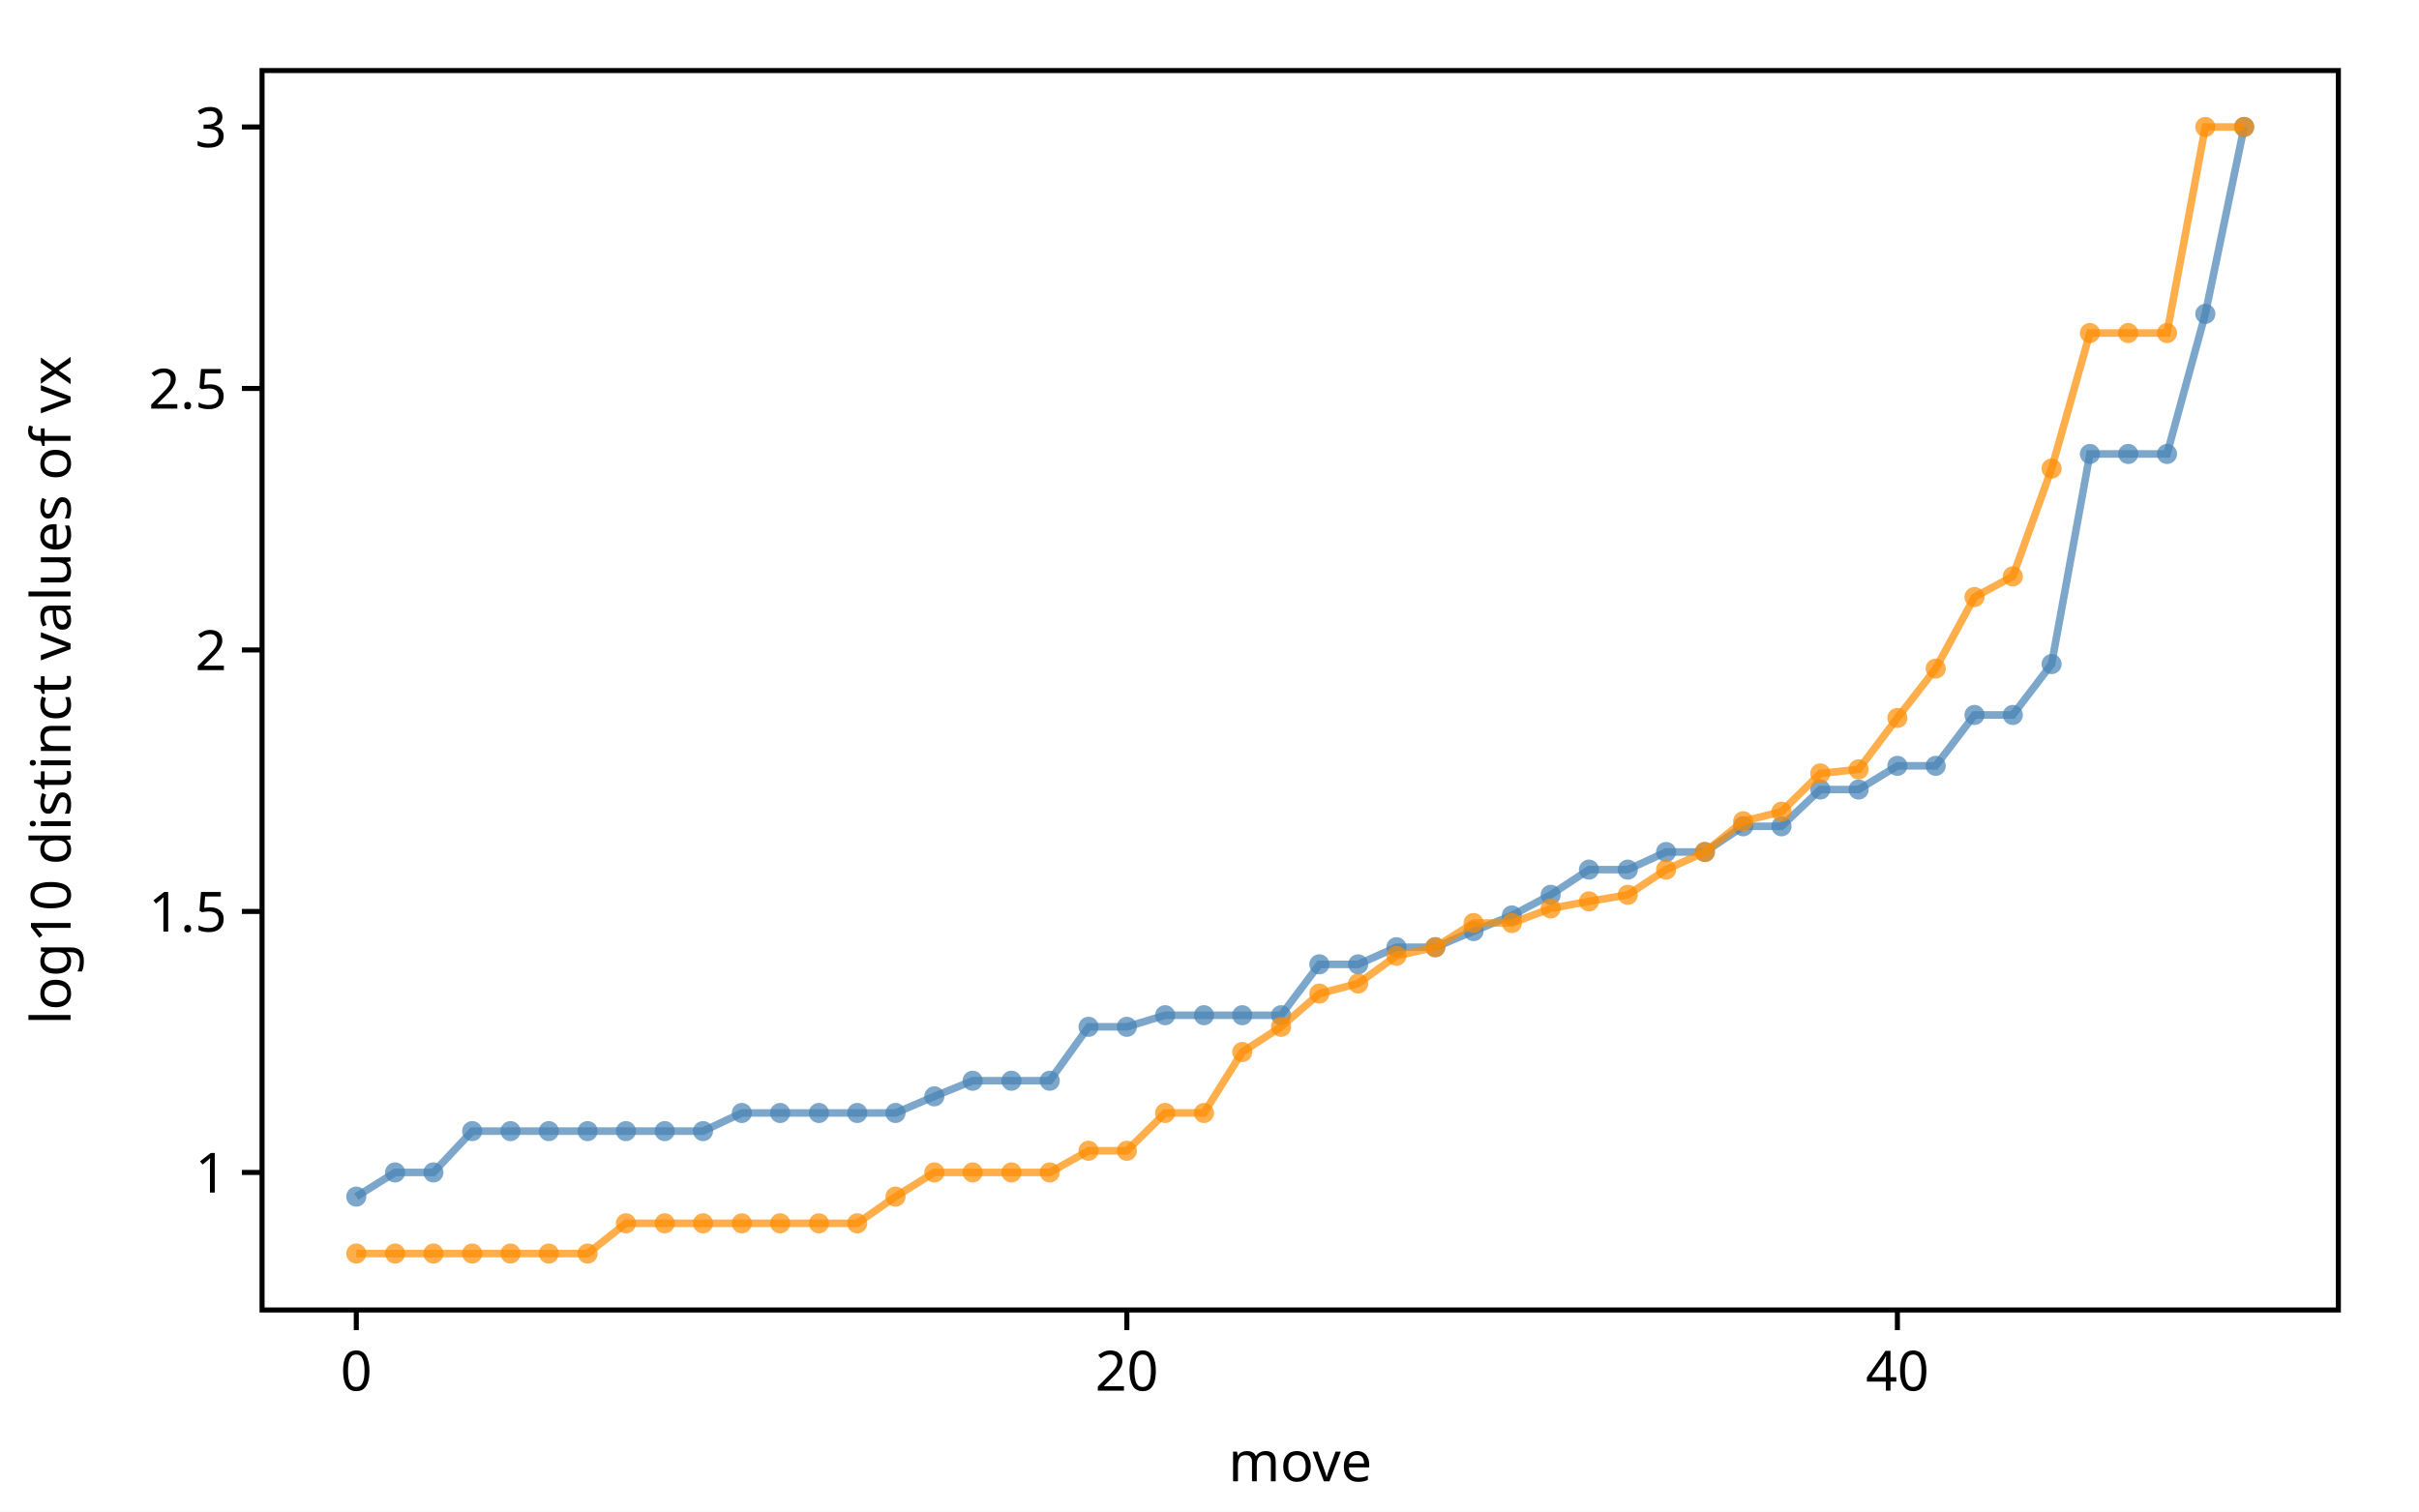
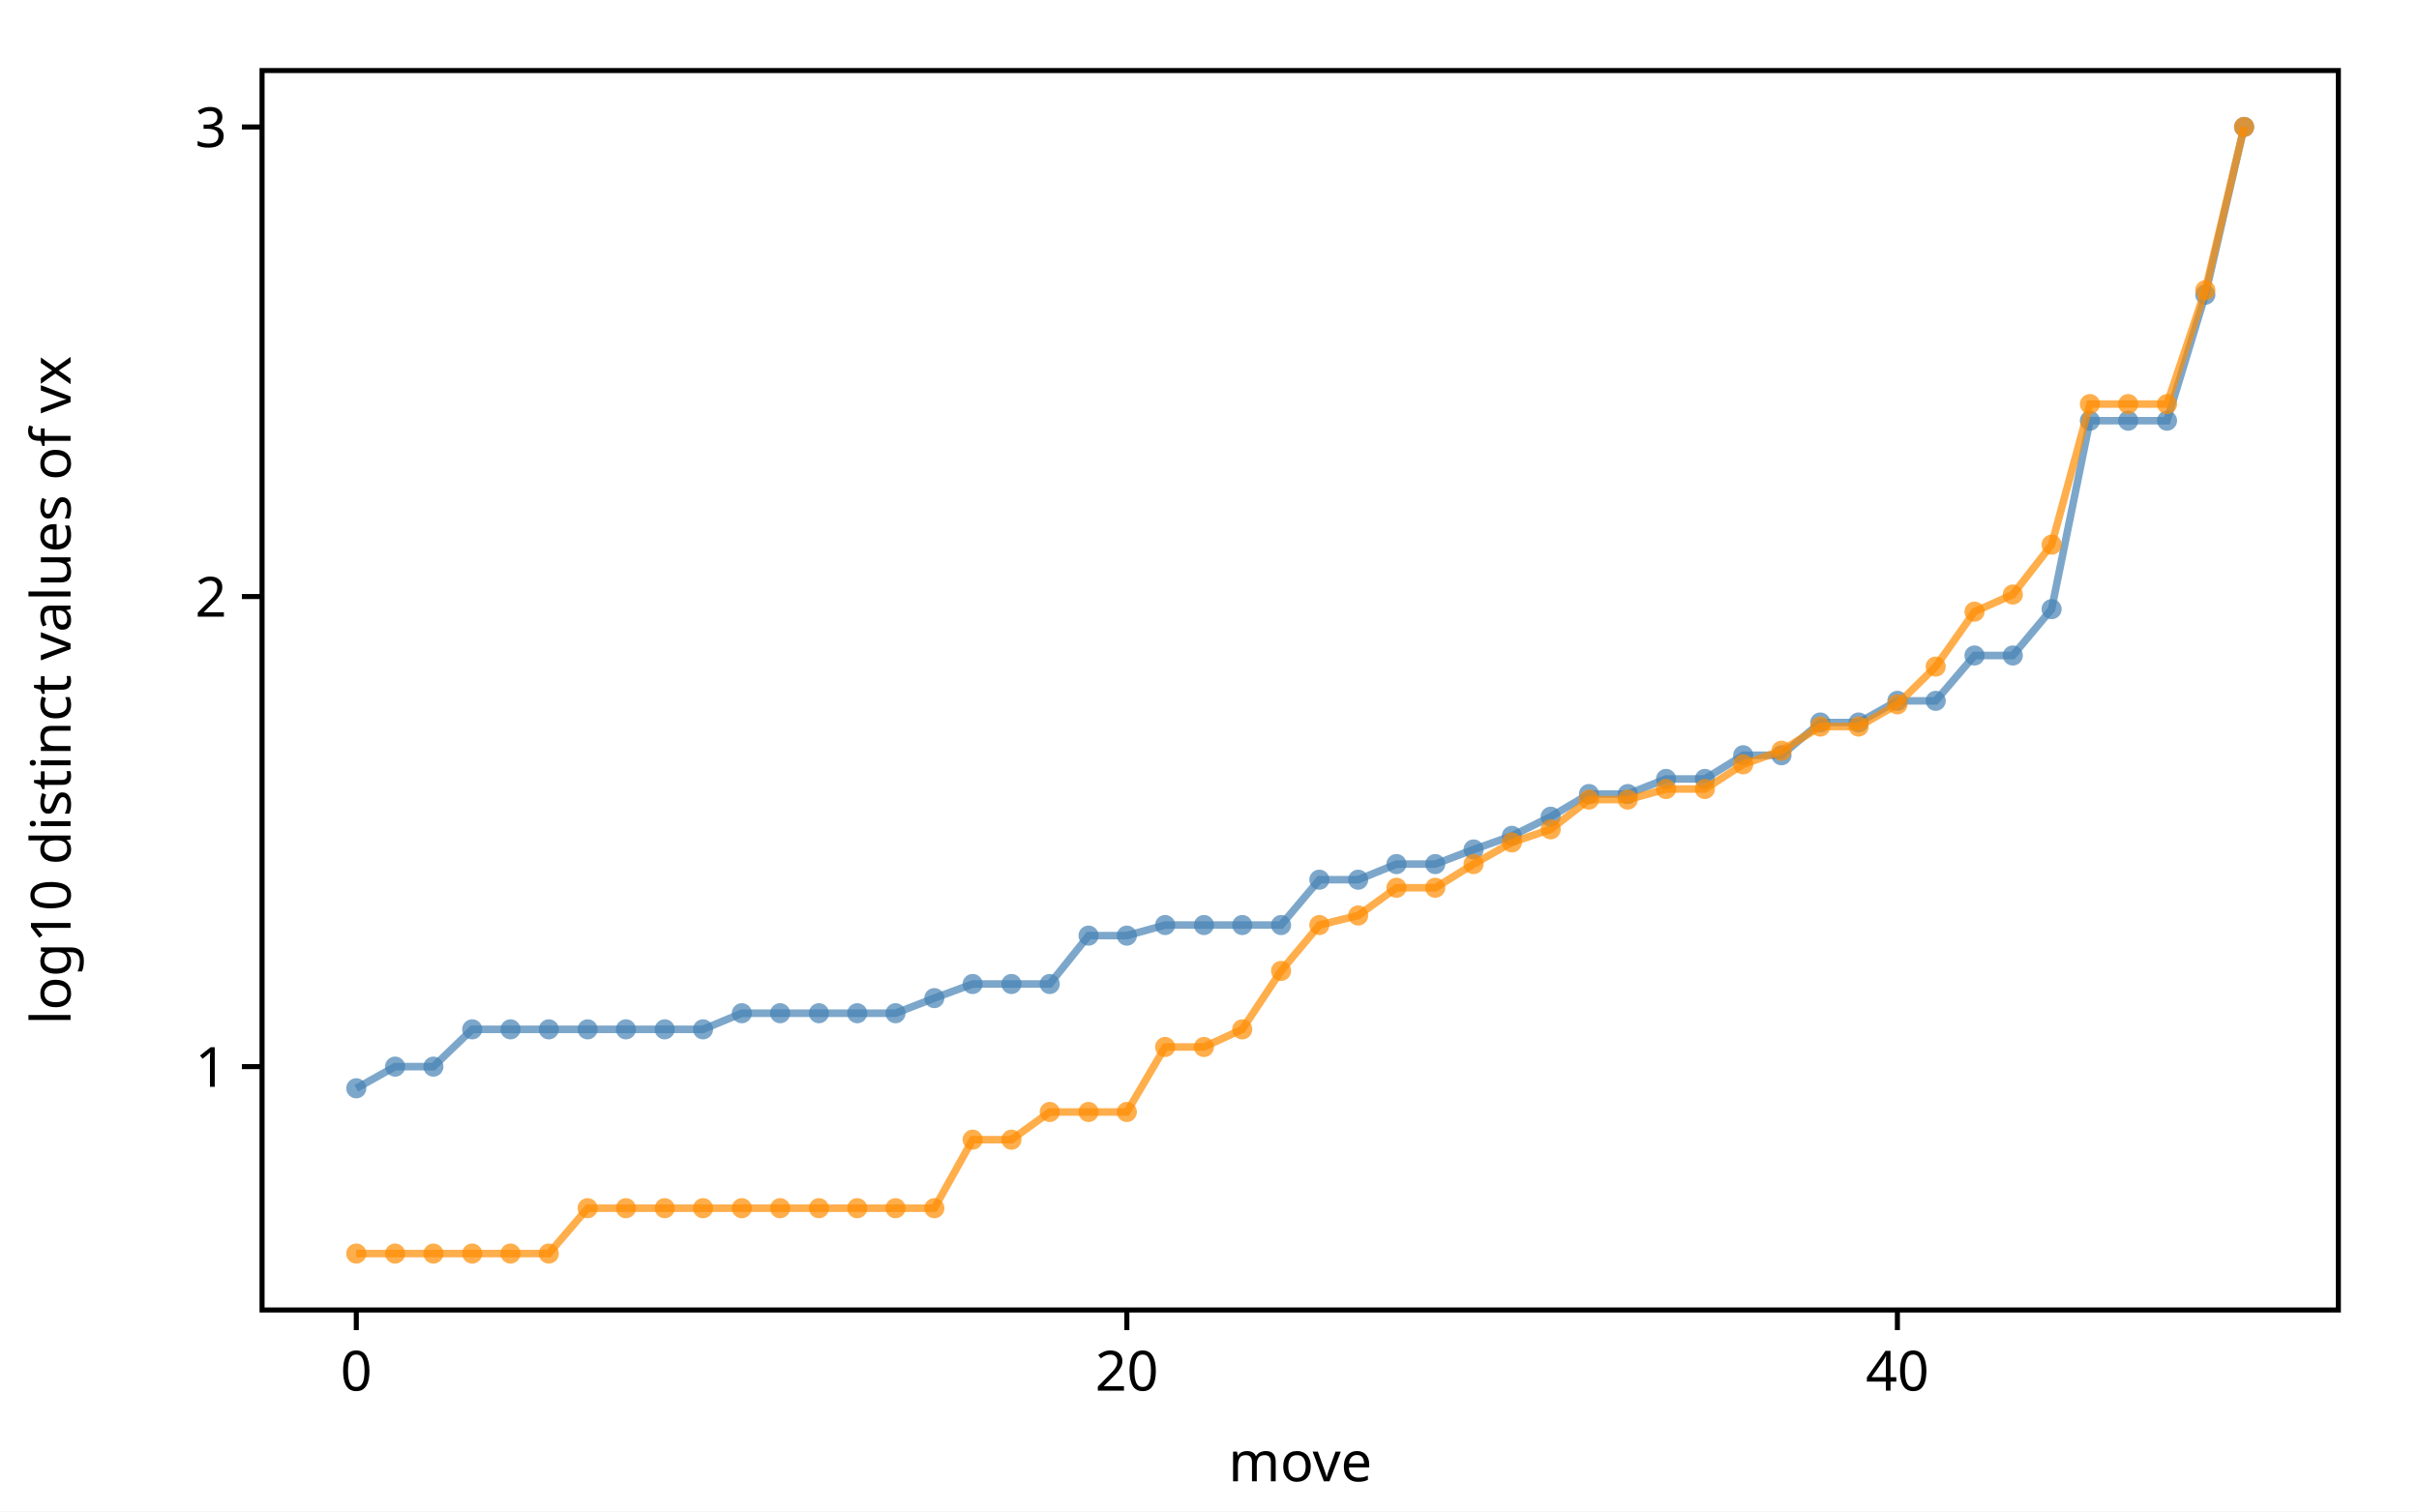
<svg xmlns="http://www.w3.org/2000/svg" width="480" height="300" viewBox="0 0 480 300" font-family="sans-serif" font-size="11">
  <rect width="100%" height="100%" fill="white" />
  <g>
    <line x1="70.7" y1="260.0" x2="70.7" y2="264.0" stroke="black" />
    <text x="70.7" y="276.0" text-anchor="middle">0</text>
  </g>
  <g>
    <line x1="223.6" y1="260.0" x2="223.6" y2="264.0" stroke="black" />
    <text x="223.6" y="276.0" text-anchor="middle">20</text>
  </g>
  <g>
    <line x1="376.5" y1="260.0" x2="376.5" y2="264.0" stroke="black" />
    <text x="376.5" y="276.0" text-anchor="middle">40</text>
  </g>
  <g>
-     <line x1="48.0" y1="232.7" x2="52" y2="232.7" stroke="black" />
-     <text x="45.0" y="236.7" text-anchor="end">1</text>
+     <line x1="48.0" y1="211.7" x2="52" y2="211.7" stroke="black" />
+     <text x="45.0" y="215.7" text-anchor="end">1</text>
  </g>
  <g>
-     <line x1="48.0" y1="180.9" x2="52" y2="180.9" stroke="black" />
-     <text x="45.0" y="184.9" text-anchor="end">1.5</text>
-   </g>
-   <g>
-     <line x1="48.0" y1="129.0" x2="52" y2="129.0" stroke="black" />
-     <text x="45.0" y="133.0" text-anchor="end">2</text>
-   </g>
-   <g>
-     <line x1="48.0" y1="77.1" x2="52" y2="77.1" stroke="black" />
-     <text x="45.0" y="81.1" text-anchor="end">2.5</text>
+     <line x1="48.0" y1="118.4" x2="52" y2="118.4" stroke="black" />
+     <text x="45.0" y="122.4" text-anchor="end">2</text>
  </g>
  <g>
    <line x1="48.0" y1="25.2" x2="52" y2="25.2" stroke="black" />
    <text x="45.0" y="29.2" text-anchor="end">3</text>
  </g>
  <rect x="52" y="14" width="412" height="246" fill="none" stroke="black" />
  <text x="258.0" y="294" text-anchor="middle">move</text>
  <text transform="translate(14 137.0) rotate(-90)" text-anchor="middle">log10 distinct values of vx</text>
  <clipPath id="paths-box">
    <rect x="52.0" y="14.0" width="412.0" height="246.0" />
  </clipPath>
  <g clip-path="url(#paths-box)">
-     <polyline fill="none" stroke="steelblue" stroke-opacity="0.7" stroke-width="1.5" points="70.7,237.5 78.4,232.7 86.0,232.7 93.7,224.5 101.3,224.5 108.9,224.5 116.6,224.5 124.2,224.5 131.9,224.5 139.5,224.5 147.2,220.9 154.8,220.9 162.5,220.9 170.1,220.9 177.7,220.9 185.4,217.6 193.0,214.5 200.7,214.5 208.3,214.5 216.0,203.8 223.6,203.8 231.2,201.5 238.9,201.5 246.5,201.5 254.2,201.5 261.8,191.4 269.5,191.4 277.1,188.0 284.8,188.0 292.4,184.8 300.0,181.7 307.7,177.6 315.3,172.6 323.0,172.6 330.6,169.1 338.3,169.1 345.9,164.0 353.5,164.0 361.2,156.7 368.8,156.7 376.5,152.0 384.1,152.0 391.8,141.9 399.4,141.9 407.1,131.8 414.7,90.1 422.3,90.1 430.0,90.1 437.6,62.3 445.3,25.2" />
-     <circle cx="70.7" cy="237.5" r="2" fill="steelblue" fill-opacity="0.7" />
-     <circle cx="78.4" cy="232.7" r="2" fill="steelblue" fill-opacity="0.7" />
-     <circle cx="86.0" cy="232.7" r="2" fill="steelblue" fill-opacity="0.7" />
-     <circle cx="93.7" cy="224.5" r="2" fill="steelblue" fill-opacity="0.7" />
-     <circle cx="101.3" cy="224.5" r="2" fill="steelblue" fill-opacity="0.7" />
-     <circle cx="108.9" cy="224.5" r="2" fill="steelblue" fill-opacity="0.7" />
-     <circle cx="116.6" cy="224.5" r="2" fill="steelblue" fill-opacity="0.7" />
-     <circle cx="124.2" cy="224.5" r="2" fill="steelblue" fill-opacity="0.7" />
-     <circle cx="131.9" cy="224.5" r="2" fill="steelblue" fill-opacity="0.7" />
-     <circle cx="139.5" cy="224.5" r="2" fill="steelblue" fill-opacity="0.7" />
-     <circle cx="147.2" cy="220.9" r="2" fill="steelblue" fill-opacity="0.7" />
-     <circle cx="154.8" cy="220.9" r="2" fill="steelblue" fill-opacity="0.7" />
-     <circle cx="162.5" cy="220.9" r="2" fill="steelblue" fill-opacity="0.7" />
-     <circle cx="170.1" cy="220.9" r="2" fill="steelblue" fill-opacity="0.7" />
-     <circle cx="177.7" cy="220.9" r="2" fill="steelblue" fill-opacity="0.7" />
-     <circle cx="185.4" cy="217.6" r="2" fill="steelblue" fill-opacity="0.7" />
-     <circle cx="193.0" cy="214.5" r="2" fill="steelblue" fill-opacity="0.7" />
-     <circle cx="200.7" cy="214.5" r="2" fill="steelblue" fill-opacity="0.7" />
-     <circle cx="208.3" cy="214.5" r="2" fill="steelblue" fill-opacity="0.7" />
-     <circle cx="216.0" cy="203.8" r="2" fill="steelblue" fill-opacity="0.7" />
-     <circle cx="223.6" cy="203.8" r="2" fill="steelblue" fill-opacity="0.7" />
-     <circle cx="231.2" cy="201.5" r="2" fill="steelblue" fill-opacity="0.7" />
-     <circle cx="238.9" cy="201.5" r="2" fill="steelblue" fill-opacity="0.7" />
-     <circle cx="246.5" cy="201.5" r="2" fill="steelblue" fill-opacity="0.7" />
-     <circle cx="254.2" cy="201.5" r="2" fill="steelblue" fill-opacity="0.7" />
-     <circle cx="261.8" cy="191.4" r="2" fill="steelblue" fill-opacity="0.7" />
-     <circle cx="269.5" cy="191.4" r="2" fill="steelblue" fill-opacity="0.7" />
-     <circle cx="277.1" cy="188.0" r="2" fill="steelblue" fill-opacity="0.7" />
-     <circle cx="284.8" cy="188.0" r="2" fill="steelblue" fill-opacity="0.7" />
-     <circle cx="292.4" cy="184.8" r="2" fill="steelblue" fill-opacity="0.7" />
-     <circle cx="300.0" cy="181.7" r="2" fill="steelblue" fill-opacity="0.7" />
-     <circle cx="307.7" cy="177.6" r="2" fill="steelblue" fill-opacity="0.7" />
-     <circle cx="315.3" cy="172.6" r="2" fill="steelblue" fill-opacity="0.7" />
-     <circle cx="323.0" cy="172.6" r="2" fill="steelblue" fill-opacity="0.7" />
-     <circle cx="330.6" cy="169.1" r="2" fill="steelblue" fill-opacity="0.7" />
-     <circle cx="338.3" cy="169.1" r="2" fill="steelblue" fill-opacity="0.7" />
-     <circle cx="345.9" cy="164.0" r="2" fill="steelblue" fill-opacity="0.7" />
-     <circle cx="353.5" cy="164.0" r="2" fill="steelblue" fill-opacity="0.7" />
-     <circle cx="361.2" cy="156.7" r="2" fill="steelblue" fill-opacity="0.7" />
-     <circle cx="368.8" cy="156.7" r="2" fill="steelblue" fill-opacity="0.7" />
-     <circle cx="376.5" cy="152.0" r="2" fill="steelblue" fill-opacity="0.7" />
-     <circle cx="384.1" cy="152.0" r="2" fill="steelblue" fill-opacity="0.7" />
-     <circle cx="391.8" cy="141.9" r="2" fill="steelblue" fill-opacity="0.7" />
-     <circle cx="399.4" cy="141.9" r="2" fill="steelblue" fill-opacity="0.7" />
-     <circle cx="407.1" cy="131.8" r="2" fill="steelblue" fill-opacity="0.7" />
-     <circle cx="414.7" cy="90.1" r="2" fill="steelblue" fill-opacity="0.7" />
-     <circle cx="422.3" cy="90.1" r="2" fill="steelblue" fill-opacity="0.7" />
-     <circle cx="430.0" cy="90.1" r="2" fill="steelblue" fill-opacity="0.7" />
-     <circle cx="437.6" cy="62.3" r="2" fill="steelblue" fill-opacity="0.7" />
+     <polyline fill="none" stroke="steelblue" stroke-opacity="0.7" stroke-width="1.5" points="70.7,216.0 78.4,211.7 86.0,211.7 93.7,204.3 101.3,204.3 108.9,204.3 116.6,204.3 124.2,204.3 131.9,204.3 139.5,204.3 147.2,201.1 154.8,201.1 162.5,201.1 170.1,201.1 177.7,201.1 185.4,198.1 193.0,195.3 200.7,195.3 208.3,195.3 216.0,185.7 223.6,185.7 231.2,183.6 238.9,183.6 246.5,183.6 254.2,183.6 261.8,174.6 269.5,174.6 277.1,171.5 284.8,171.5 292.4,168.6 300.0,165.9 307.7,162.1 315.3,157.6 323.0,157.6 330.6,154.6 338.3,154.6 345.9,149.9 353.5,149.9 361.2,143.4 368.8,143.4 376.5,139.1 384.1,139.1 391.8,130.1 399.4,130.1 407.1,120.9 414.7,83.5 422.3,83.5 430.0,83.5 437.6,58.5 445.3,25.2" />
+     <circle cx="70.7" cy="216.0" r="2" fill="steelblue" fill-opacity="0.7" />
+     <circle cx="78.4" cy="211.7" r="2" fill="steelblue" fill-opacity="0.7" />
+     <circle cx="86.0" cy="211.7" r="2" fill="steelblue" fill-opacity="0.7" />
+     <circle cx="93.7" cy="204.3" r="2" fill="steelblue" fill-opacity="0.7" />
+     <circle cx="101.3" cy="204.3" r="2" fill="steelblue" fill-opacity="0.7" />
+     <circle cx="108.9" cy="204.3" r="2" fill="steelblue" fill-opacity="0.7" />
+     <circle cx="116.6" cy="204.3" r="2" fill="steelblue" fill-opacity="0.7" />
+     <circle cx="124.2" cy="204.3" r="2" fill="steelblue" fill-opacity="0.7" />
+     <circle cx="131.9" cy="204.3" r="2" fill="steelblue" fill-opacity="0.7" />
+     <circle cx="139.5" cy="204.3" r="2" fill="steelblue" fill-opacity="0.7" />
+     <circle cx="147.2" cy="201.1" r="2" fill="steelblue" fill-opacity="0.7" />
+     <circle cx="154.8" cy="201.1" r="2" fill="steelblue" fill-opacity="0.7" />
+     <circle cx="162.5" cy="201.1" r="2" fill="steelblue" fill-opacity="0.7" />
+     <circle cx="170.1" cy="201.1" r="2" fill="steelblue" fill-opacity="0.7" />
+     <circle cx="177.7" cy="201.1" r="2" fill="steelblue" fill-opacity="0.7" />
+     <circle cx="185.4" cy="198.1" r="2" fill="steelblue" fill-opacity="0.7" />
+     <circle cx="193.0" cy="195.3" r="2" fill="steelblue" fill-opacity="0.7" />
+     <circle cx="200.7" cy="195.3" r="2" fill="steelblue" fill-opacity="0.7" />
+     <circle cx="208.3" cy="195.3" r="2" fill="steelblue" fill-opacity="0.7" />
+     <circle cx="216.0" cy="185.7" r="2" fill="steelblue" fill-opacity="0.7" />
+     <circle cx="223.6" cy="185.7" r="2" fill="steelblue" fill-opacity="0.7" />
+     <circle cx="231.2" cy="183.6" r="2" fill="steelblue" fill-opacity="0.7" />
+     <circle cx="238.9" cy="183.6" r="2" fill="steelblue" fill-opacity="0.7" />
+     <circle cx="246.5" cy="183.6" r="2" fill="steelblue" fill-opacity="0.7" />
+     <circle cx="254.2" cy="183.6" r="2" fill="steelblue" fill-opacity="0.7" />
+     <circle cx="261.8" cy="174.6" r="2" fill="steelblue" fill-opacity="0.7" />
+     <circle cx="269.5" cy="174.6" r="2" fill="steelblue" fill-opacity="0.7" />
+     <circle cx="277.1" cy="171.5" r="2" fill="steelblue" fill-opacity="0.7" />
+     <circle cx="284.8" cy="171.5" r="2" fill="steelblue" fill-opacity="0.7" />
+     <circle cx="292.4" cy="168.6" r="2" fill="steelblue" fill-opacity="0.7" />
+     <circle cx="300.0" cy="165.9" r="2" fill="steelblue" fill-opacity="0.7" />
+     <circle cx="307.7" cy="162.1" r="2" fill="steelblue" fill-opacity="0.7" />
+     <circle cx="315.3" cy="157.6" r="2" fill="steelblue" fill-opacity="0.7" />
+     <circle cx="323.0" cy="157.6" r="2" fill="steelblue" fill-opacity="0.7" />
+     <circle cx="330.6" cy="154.6" r="2" fill="steelblue" fill-opacity="0.7" />
+     <circle cx="338.3" cy="154.6" r="2" fill="steelblue" fill-opacity="0.7" />
+     <circle cx="345.9" cy="149.9" r="2" fill="steelblue" fill-opacity="0.7" />
+     <circle cx="353.5" cy="149.9" r="2" fill="steelblue" fill-opacity="0.7" />
+     <circle cx="361.2" cy="143.4" r="2" fill="steelblue" fill-opacity="0.7" />
+     <circle cx="368.8" cy="143.4" r="2" fill="steelblue" fill-opacity="0.7" />
+     <circle cx="376.5" cy="139.1" r="2" fill="steelblue" fill-opacity="0.7" />
+     <circle cx="384.1" cy="139.1" r="2" fill="steelblue" fill-opacity="0.7" />
+     <circle cx="391.8" cy="130.1" r="2" fill="steelblue" fill-opacity="0.7" />
+     <circle cx="399.4" cy="130.1" r="2" fill="steelblue" fill-opacity="0.7" />
+     <circle cx="407.1" cy="120.9" r="2" fill="steelblue" fill-opacity="0.7" />
+     <circle cx="414.7" cy="83.5" r="2" fill="steelblue" fill-opacity="0.7" />
+     <circle cx="422.3" cy="83.5" r="2" fill="steelblue" fill-opacity="0.7" />
+     <circle cx="430.0" cy="83.5" r="2" fill="steelblue" fill-opacity="0.7" />
+     <circle cx="437.6" cy="58.5" r="2" fill="steelblue" fill-opacity="0.7" />
    <circle cx="445.3" cy="25.2" r="2" fill="steelblue" fill-opacity="0.7" />
-     <polyline fill="none" stroke="darkorange" stroke-opacity="0.7" stroke-width="1.5" points="70.7,248.8 78.4,248.8 86.0,248.8 93.7,248.8 101.3,248.8 108.9,248.8 116.6,248.8 124.2,242.8 131.9,242.8 139.5,242.8 147.2,242.8 154.8,242.8 162.5,242.8 170.1,242.8 177.7,237.5 185.4,232.7 193.0,232.7 200.7,232.7 208.3,232.7 216.0,228.4 223.6,228.4 231.2,220.9 238.9,220.9 246.5,208.8 254.2,203.8 261.8,197.2 269.5,195.2 277.1,189.7 284.8,188.0 292.4,183.2 300.0,183.2 307.7,180.3 315.3,178.9 323.0,177.6 330.6,172.6 338.3,169.1 345.9,163.0 353.5,161.1 361.2,153.5 368.8,152.7 376.5,142.5 384.1,132.7 391.8,118.5 399.4,114.4 407.1,93.0 414.7,66.1 422.3,66.1 430.0,66.1 437.6,25.2 445.3,25.2" />
+     <polyline fill="none" stroke="darkorange" stroke-opacity="0.7" stroke-width="1.5" points="70.7,248.8 78.4,248.8 86.0,248.8 93.7,248.8 101.3,248.8 108.9,248.8 116.6,239.8 124.2,239.8 131.9,239.8 139.5,239.8 147.2,239.8 154.8,239.8 162.5,239.8 170.1,239.8 177.7,239.8 185.4,239.8 193.0,226.2 200.7,226.2 208.3,220.7 216.0,220.7 223.6,220.7 231.2,207.8 238.9,207.8 246.5,204.3 254.2,192.7 261.8,183.6 269.5,181.7 277.1,176.2 284.8,176.2 292.4,171.5 300.0,167.2 307.7,164.6 315.3,158.7 323.0,158.7 330.6,156.6 338.3,156.6 345.9,151.7 353.5,149.0 361.2,144.2 368.8,144.2 376.5,139.8 384.1,132.3 391.8,121.4 399.4,118.0 407.1,108.1 414.7,80.2 422.3,80.2 430.0,80.2 437.6,57.6 445.3,25.2" />
    <circle cx="70.7" cy="248.8" r="2" fill="darkorange" fill-opacity="0.7" />
    <circle cx="78.4" cy="248.8" r="2" fill="darkorange" fill-opacity="0.7" />
    <circle cx="86.0" cy="248.8" r="2" fill="darkorange" fill-opacity="0.7" />
    <circle cx="93.7" cy="248.8" r="2" fill="darkorange" fill-opacity="0.7" />
    <circle cx="101.3" cy="248.8" r="2" fill="darkorange" fill-opacity="0.7" />
    <circle cx="108.9" cy="248.8" r="2" fill="darkorange" fill-opacity="0.7" />
-     <circle cx="116.6" cy="248.8" r="2" fill="darkorange" fill-opacity="0.7" />
-     <circle cx="124.2" cy="242.8" r="2" fill="darkorange" fill-opacity="0.7" />
-     <circle cx="131.9" cy="242.8" r="2" fill="darkorange" fill-opacity="0.7" />
-     <circle cx="139.5" cy="242.8" r="2" fill="darkorange" fill-opacity="0.7" />
-     <circle cx="147.2" cy="242.8" r="2" fill="darkorange" fill-opacity="0.7" />
-     <circle cx="154.8" cy="242.8" r="2" fill="darkorange" fill-opacity="0.7" />
-     <circle cx="162.5" cy="242.8" r="2" fill="darkorange" fill-opacity="0.7" />
-     <circle cx="170.1" cy="242.8" r="2" fill="darkorange" fill-opacity="0.7" />
-     <circle cx="177.7" cy="237.5" r="2" fill="darkorange" fill-opacity="0.7" />
-     <circle cx="185.4" cy="232.7" r="2" fill="darkorange" fill-opacity="0.7" />
-     <circle cx="193.0" cy="232.7" r="2" fill="darkorange" fill-opacity="0.7" />
-     <circle cx="200.7" cy="232.7" r="2" fill="darkorange" fill-opacity="0.7" />
-     <circle cx="208.3" cy="232.7" r="2" fill="darkorange" fill-opacity="0.7" />
-     <circle cx="216.0" cy="228.4" r="2" fill="darkorange" fill-opacity="0.7" />
-     <circle cx="223.6" cy="228.4" r="2" fill="darkorange" fill-opacity="0.7" />
-     <circle cx="231.2" cy="220.9" r="2" fill="darkorange" fill-opacity="0.7" />
-     <circle cx="238.9" cy="220.9" r="2" fill="darkorange" fill-opacity="0.7" />
-     <circle cx="246.5" cy="208.8" r="2" fill="darkorange" fill-opacity="0.7" />
-     <circle cx="254.2" cy="203.8" r="2" fill="darkorange" fill-opacity="0.7" />
-     <circle cx="261.8" cy="197.2" r="2" fill="darkorange" fill-opacity="0.7" />
-     <circle cx="269.5" cy="195.2" r="2" fill="darkorange" fill-opacity="0.7" />
-     <circle cx="277.1" cy="189.7" r="2" fill="darkorange" fill-opacity="0.7" />
-     <circle cx="284.8" cy="188.0" r="2" fill="darkorange" fill-opacity="0.7" />
-     <circle cx="292.4" cy="183.2" r="2" fill="darkorange" fill-opacity="0.7" />
-     <circle cx="300.0" cy="183.2" r="2" fill="darkorange" fill-opacity="0.7" />
-     <circle cx="307.7" cy="180.3" r="2" fill="darkorange" fill-opacity="0.7" />
-     <circle cx="315.3" cy="178.9" r="2" fill="darkorange" fill-opacity="0.7" />
-     <circle cx="323.0" cy="177.6" r="2" fill="darkorange" fill-opacity="0.7" />
-     <circle cx="330.6" cy="172.6" r="2" fill="darkorange" fill-opacity="0.7" />
-     <circle cx="338.3" cy="169.1" r="2" fill="darkorange" fill-opacity="0.7" />
-     <circle cx="345.9" cy="163.0" r="2" fill="darkorange" fill-opacity="0.7" />
-     <circle cx="353.5" cy="161.1" r="2" fill="darkorange" fill-opacity="0.7" />
-     <circle cx="361.2" cy="153.5" r="2" fill="darkorange" fill-opacity="0.7" />
-     <circle cx="368.8" cy="152.7" r="2" fill="darkorange" fill-opacity="0.7" />
-     <circle cx="376.5" cy="142.5" r="2" fill="darkorange" fill-opacity="0.7" />
-     <circle cx="384.1" cy="132.7" r="2" fill="darkorange" fill-opacity="0.7" />
-     <circle cx="391.8" cy="118.5" r="2" fill="darkorange" fill-opacity="0.7" />
-     <circle cx="399.4" cy="114.4" r="2" fill="darkorange" fill-opacity="0.7" />
-     <circle cx="407.1" cy="93.0" r="2" fill="darkorange" fill-opacity="0.7" />
-     <circle cx="414.7" cy="66.1" r="2" fill="darkorange" fill-opacity="0.7" />
-     <circle cx="422.3" cy="66.1" r="2" fill="darkorange" fill-opacity="0.7" />
-     <circle cx="430.0" cy="66.1" r="2" fill="darkorange" fill-opacity="0.7" />
-     <circle cx="437.6" cy="25.2" r="2" fill="darkorange" fill-opacity="0.7" />
+     <circle cx="116.6" cy="239.8" r="2" fill="darkorange" fill-opacity="0.7" />
+     <circle cx="124.2" cy="239.8" r="2" fill="darkorange" fill-opacity="0.7" />
+     <circle cx="131.9" cy="239.8" r="2" fill="darkorange" fill-opacity="0.7" />
+     <circle cx="139.5" cy="239.8" r="2" fill="darkorange" fill-opacity="0.7" />
+     <circle cx="147.2" cy="239.8" r="2" fill="darkorange" fill-opacity="0.7" />
+     <circle cx="154.8" cy="239.8" r="2" fill="darkorange" fill-opacity="0.7" />
+     <circle cx="162.5" cy="239.8" r="2" fill="darkorange" fill-opacity="0.7" />
+     <circle cx="170.1" cy="239.8" r="2" fill="darkorange" fill-opacity="0.7" />
+     <circle cx="177.7" cy="239.8" r="2" fill="darkorange" fill-opacity="0.7" />
+     <circle cx="185.4" cy="239.8" r="2" fill="darkorange" fill-opacity="0.7" />
+     <circle cx="193.0" cy="226.2" r="2" fill="darkorange" fill-opacity="0.7" />
+     <circle cx="200.7" cy="226.2" r="2" fill="darkorange" fill-opacity="0.7" />
+     <circle cx="208.3" cy="220.7" r="2" fill="darkorange" fill-opacity="0.7" />
+     <circle cx="216.0" cy="220.7" r="2" fill="darkorange" fill-opacity="0.7" />
+     <circle cx="223.6" cy="220.7" r="2" fill="darkorange" fill-opacity="0.7" />
+     <circle cx="231.2" cy="207.8" r="2" fill="darkorange" fill-opacity="0.7" />
+     <circle cx="238.9" cy="207.8" r="2" fill="darkorange" fill-opacity="0.7" />
+     <circle cx="246.5" cy="204.3" r="2" fill="darkorange" fill-opacity="0.7" />
+     <circle cx="254.2" cy="192.7" r="2" fill="darkorange" fill-opacity="0.7" />
+     <circle cx="261.8" cy="183.6" r="2" fill="darkorange" fill-opacity="0.7" />
+     <circle cx="269.5" cy="181.7" r="2" fill="darkorange" fill-opacity="0.7" />
+     <circle cx="277.1" cy="176.2" r="2" fill="darkorange" fill-opacity="0.7" />
+     <circle cx="284.8" cy="176.2" r="2" fill="darkorange" fill-opacity="0.7" />
+     <circle cx="292.4" cy="171.5" r="2" fill="darkorange" fill-opacity="0.7" />
+     <circle cx="300.0" cy="167.2" r="2" fill="darkorange" fill-opacity="0.7" />
+     <circle cx="307.7" cy="164.6" r="2" fill="darkorange" fill-opacity="0.7" />
+     <circle cx="315.3" cy="158.7" r="2" fill="darkorange" fill-opacity="0.7" />
+     <circle cx="323.0" cy="158.7" r="2" fill="darkorange" fill-opacity="0.7" />
+     <circle cx="330.6" cy="156.6" r="2" fill="darkorange" fill-opacity="0.7" />
+     <circle cx="338.3" cy="156.6" r="2" fill="darkorange" fill-opacity="0.7" />
+     <circle cx="345.9" cy="151.7" r="2" fill="darkorange" fill-opacity="0.7" />
+     <circle cx="353.5" cy="149.0" r="2" fill="darkorange" fill-opacity="0.7" />
+     <circle cx="361.2" cy="144.2" r="2" fill="darkorange" fill-opacity="0.7" />
+     <circle cx="368.8" cy="144.2" r="2" fill="darkorange" fill-opacity="0.7" />
+     <circle cx="376.5" cy="139.8" r="2" fill="darkorange" fill-opacity="0.7" />
+     <circle cx="384.1" cy="132.3" r="2" fill="darkorange" fill-opacity="0.7" />
+     <circle cx="391.8" cy="121.4" r="2" fill="darkorange" fill-opacity="0.7" />
+     <circle cx="399.4" cy="118.0" r="2" fill="darkorange" fill-opacity="0.7" />
+     <circle cx="407.1" cy="108.1" r="2" fill="darkorange" fill-opacity="0.7" />
+     <circle cx="414.7" cy="80.2" r="2" fill="darkorange" fill-opacity="0.7" />
+     <circle cx="422.3" cy="80.2" r="2" fill="darkorange" fill-opacity="0.7" />
+     <circle cx="430.0" cy="80.2" r="2" fill="darkorange" fill-opacity="0.7" />
+     <circle cx="437.6" cy="57.6" r="2" fill="darkorange" fill-opacity="0.7" />
    <circle cx="445.3" cy="25.2" r="2" fill="darkorange" fill-opacity="0.7" />
  </g>
</svg>
